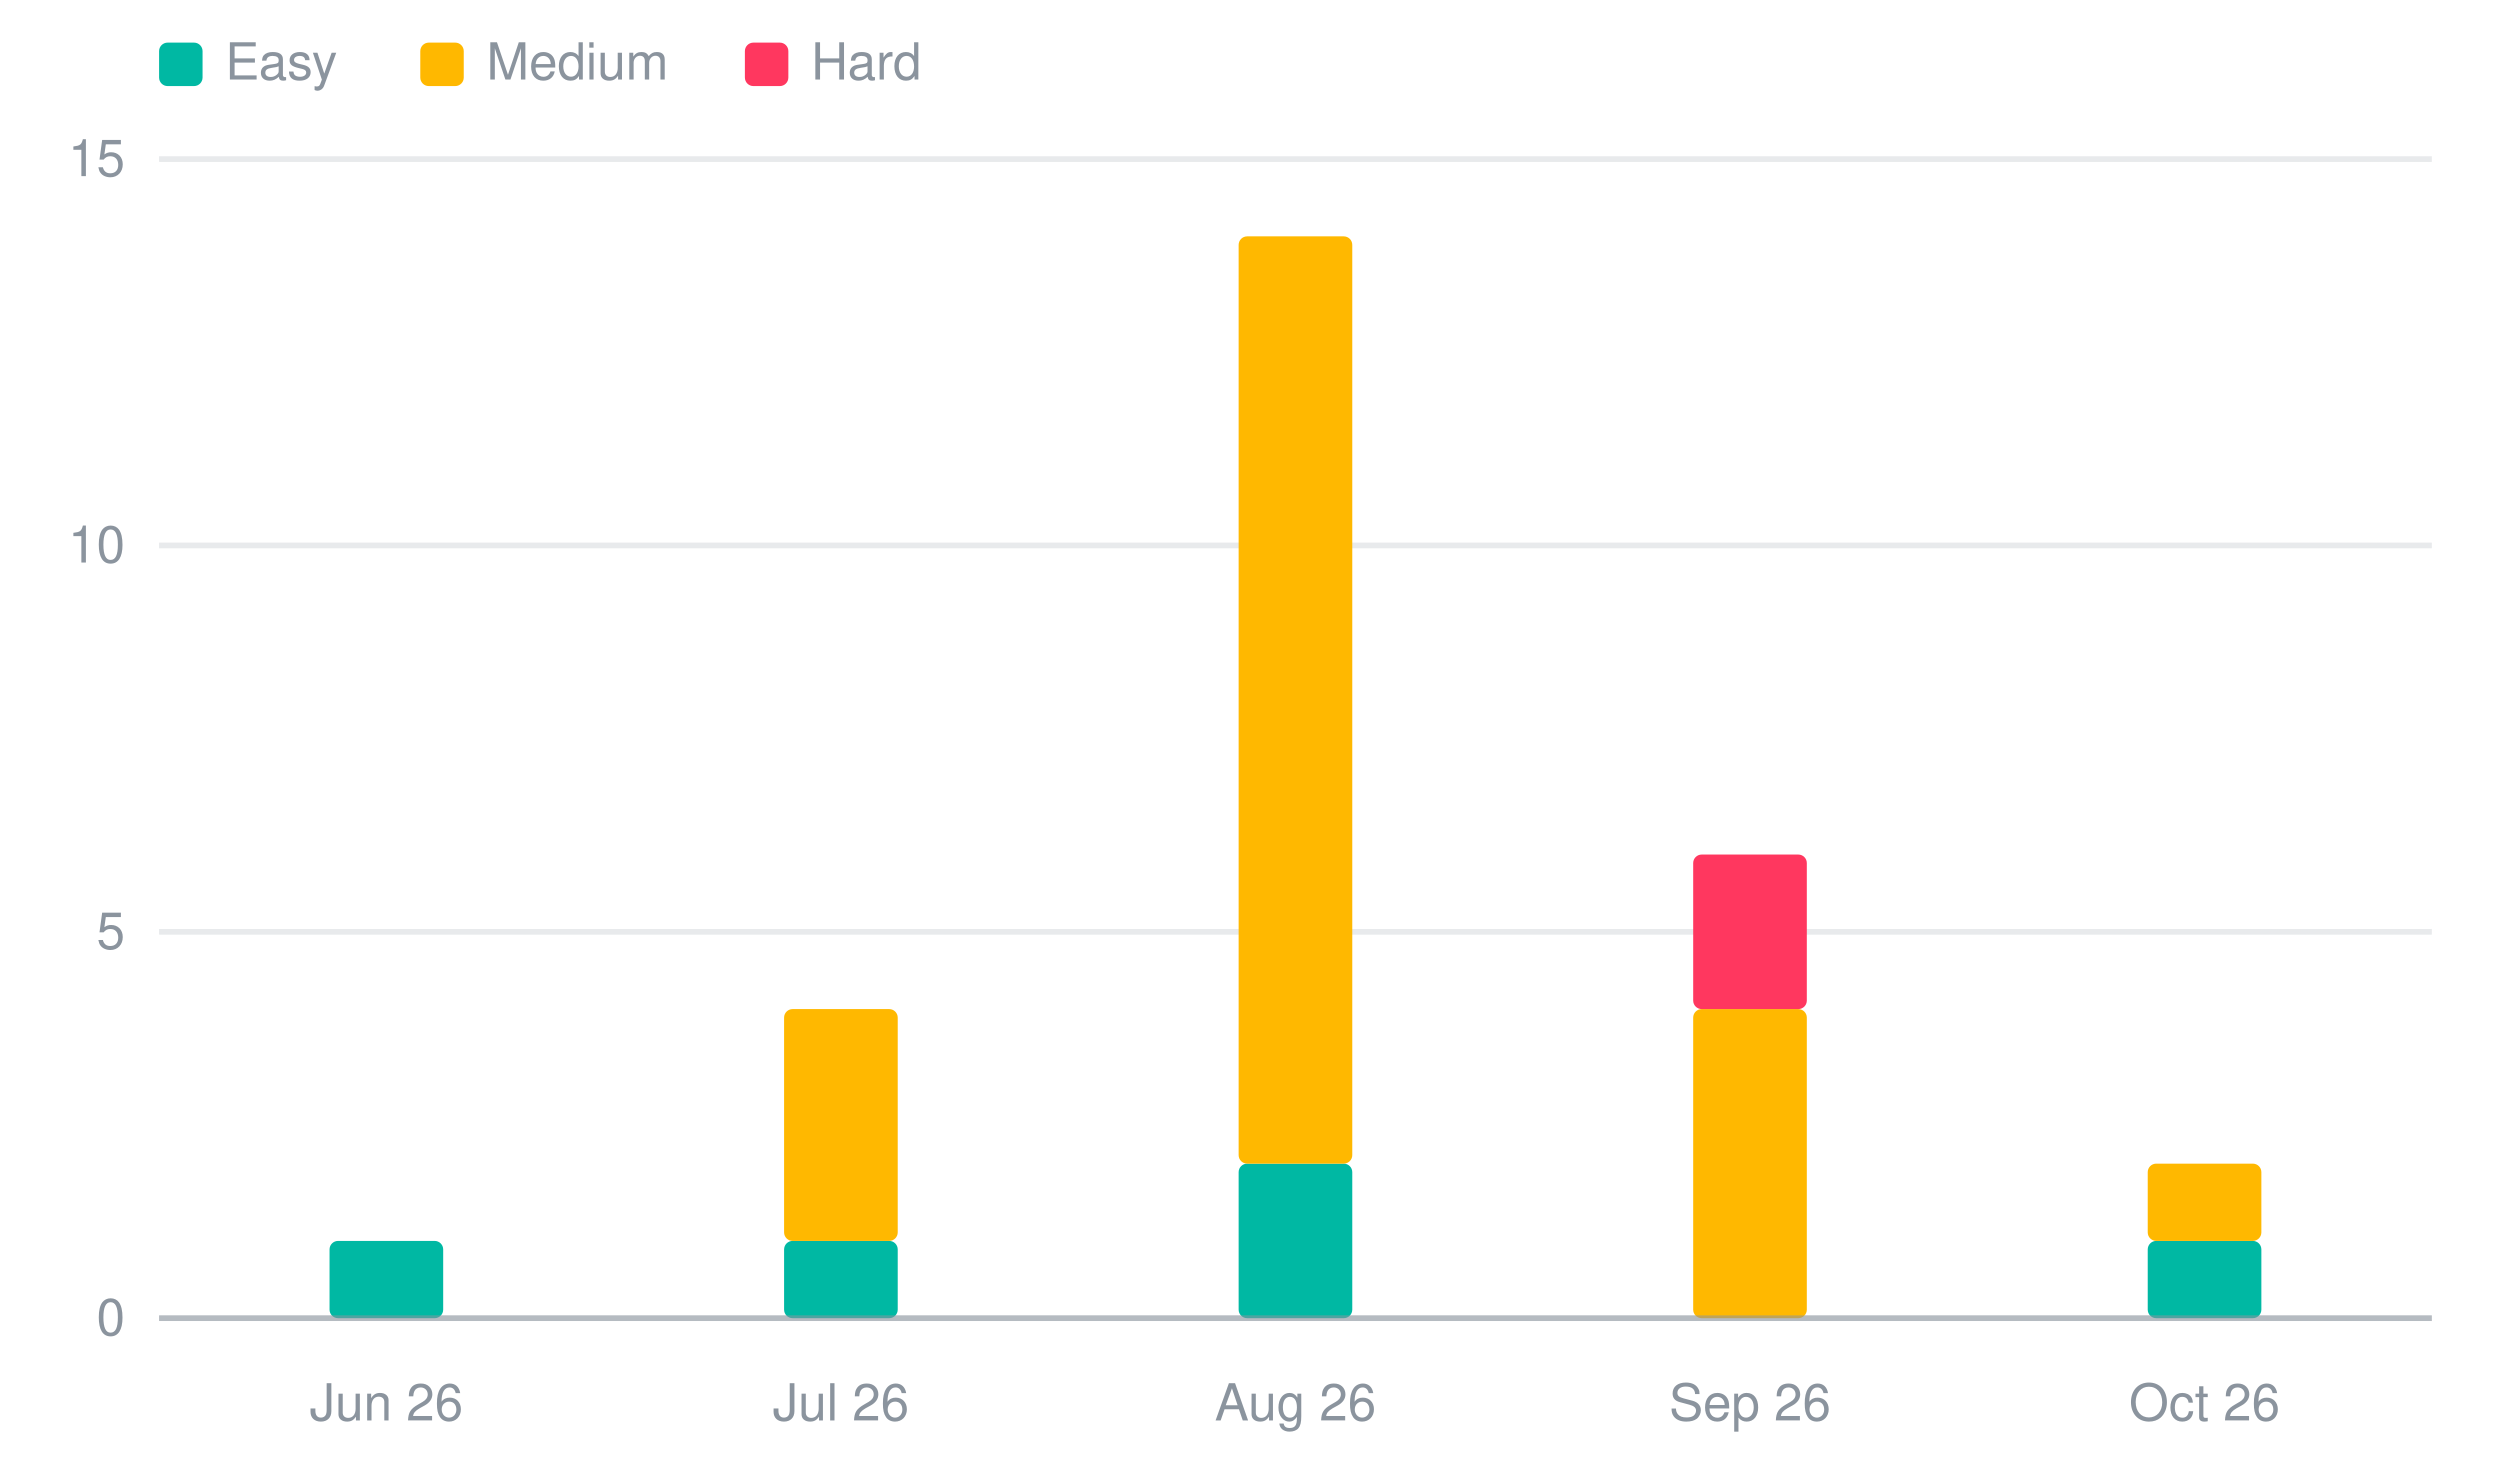
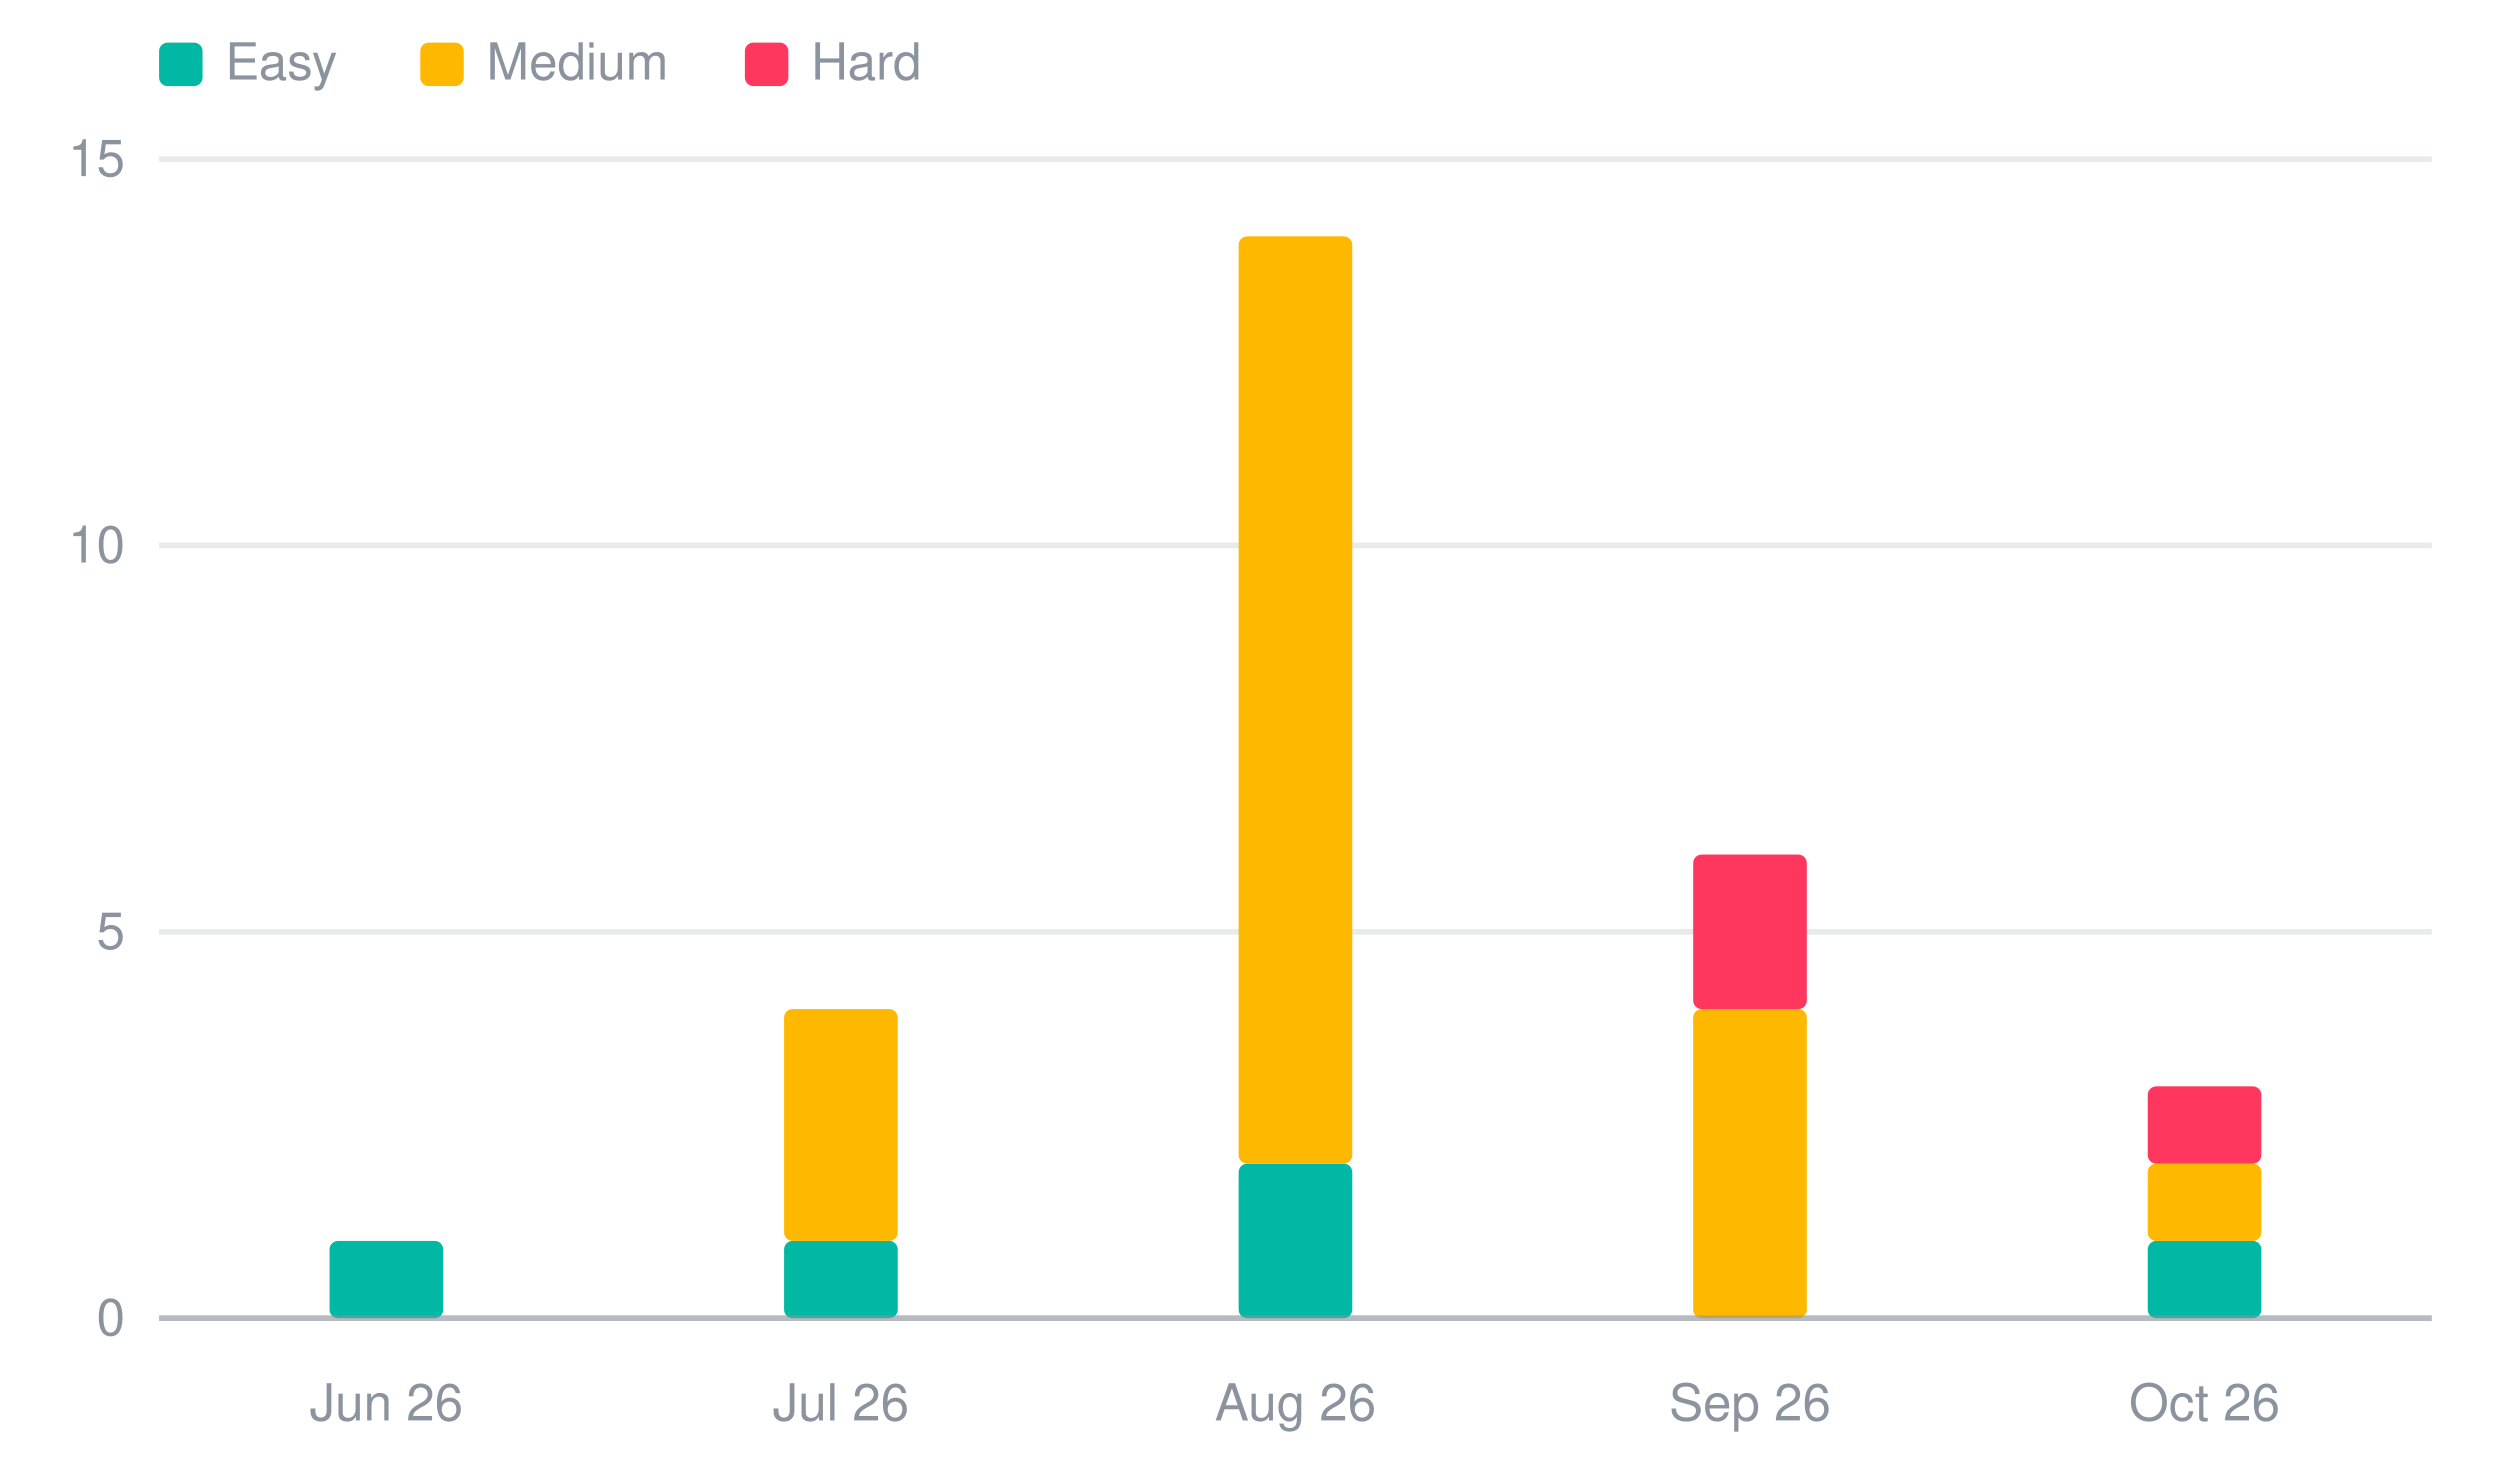
<svg xmlns="http://www.w3.org/2000/svg" viewBox="0 0 440 260" width="440" height="260" role="img" font-family="system-ui, -apple-system, Segoe UI, Helvetica, Arial, sans-serif">
  <line x1="28" y1="232" x2="428" y2="232" stroke="#8b949e" stroke-width="1" opacity="0.2" />
  <text x="22" y="235" font-size="9" fill="#8b949e" text-anchor="end" font-weight="normal" opacity="1">0</text>
  <line x1="28" y1="164" x2="428" y2="164" stroke="#8b949e" stroke-width="1" opacity="0.2" />
  <text x="22" y="167" font-size="9" fill="#8b949e" text-anchor="end" font-weight="normal" opacity="1">5</text>
  <line x1="28" y1="96" x2="428" y2="96" stroke="#8b949e" stroke-width="1" opacity="0.2" />
  <text x="22" y="99" font-size="9" fill="#8b949e" text-anchor="end" font-weight="normal" opacity="1">10</text>
  <line x1="28" y1="28" x2="428" y2="28" stroke="#8b949e" stroke-width="1" opacity="0.2" />
  <text x="22" y="31" font-size="9" fill="#8b949e" text-anchor="end" font-weight="normal" opacity="1">15</text>
  <rect x="58" y="218.4" width="20" height="13.6" rx="1.5" fill="#00b8a3" opacity="1" />
  <text x="68" y="250" font-size="9" fill="#8b949e" text-anchor="middle" font-weight="normal" opacity="1">Jun 26</text>
  <rect x="138" y="218.4" width="20" height="13.6" rx="1.5" fill="#00b8a3" opacity="1" />
  <rect x="138" y="177.6" width="20" height="40.8" rx="1.5" fill="#ffb800" opacity="1" />
  <text x="148" y="250" font-size="9" fill="#8b949e" text-anchor="middle" font-weight="normal" opacity="1">Jul 26</text>
  <rect x="218" y="204.8" width="20" height="27.2" rx="1.5" fill="#00b8a3" opacity="1" />
  <rect x="218" y="41.6" width="20" height="163.2" rx="1.5" fill="#ffb800" opacity="1" />
  <text x="228" y="250" font-size="9" fill="#8b949e" text-anchor="middle" font-weight="normal" opacity="1">Aug 26</text>
  <rect x="298" y="177.6" width="20" height="54.4" rx="1.5" fill="#ffb800" opacity="1" />
  <rect x="298" y="150.4" width="20" height="27.2" rx="1.5" fill="#ff375f" opacity="1" />
  <text x="308" y="250" font-size="9" fill="#8b949e" text-anchor="middle" font-weight="normal" opacity="1">Sep 26</text>
  <rect x="378" y="218.4" width="20" height="13.6" rx="1.5" fill="#00b8a3" opacity="1" />
  <rect x="378" y="204.8" width="20" height="13.6" rx="1.5" fill="#ffb800" opacity="1" />
+   <rect x="378" y="191.2" width="20" height="13.6" rx="1.5" fill="#ff375f" opacity="1" />
  <text x="388" y="250" font-size="9" fill="#8b949e" text-anchor="middle" font-weight="normal" opacity="1">Oct 26</text>
  <line x1="28" y1="232" x2="428" y2="232" stroke="#8b949e" stroke-width="1" opacity="0.55" />
  <rect x="28" y="7.5" width="7.65" height="7.65" rx="1.5" fill="#00b8a3" opacity="1" />
  <text x="39.65" y="14" font-size="9" fill="#8b949e" text-anchor="start" font-weight="normal" opacity="1">Easy</text>
  <rect x="73.97" y="7.5" width="7.65" height="7.65" rx="1.5" fill="#ffb800" opacity="1" />
  <text x="85.62" y="14" font-size="9" fill="#8b949e" text-anchor="start" font-weight="normal" opacity="1">Medium</text>
  <rect x="131.1" y="7.5" width="7.65" height="7.65" rx="1.5" fill="#ff375f" opacity="1" />
  <text x="142.75" y="14" font-size="9" fill="#8b949e" text-anchor="start" font-weight="normal" opacity="1">Hard</text>
</svg>
